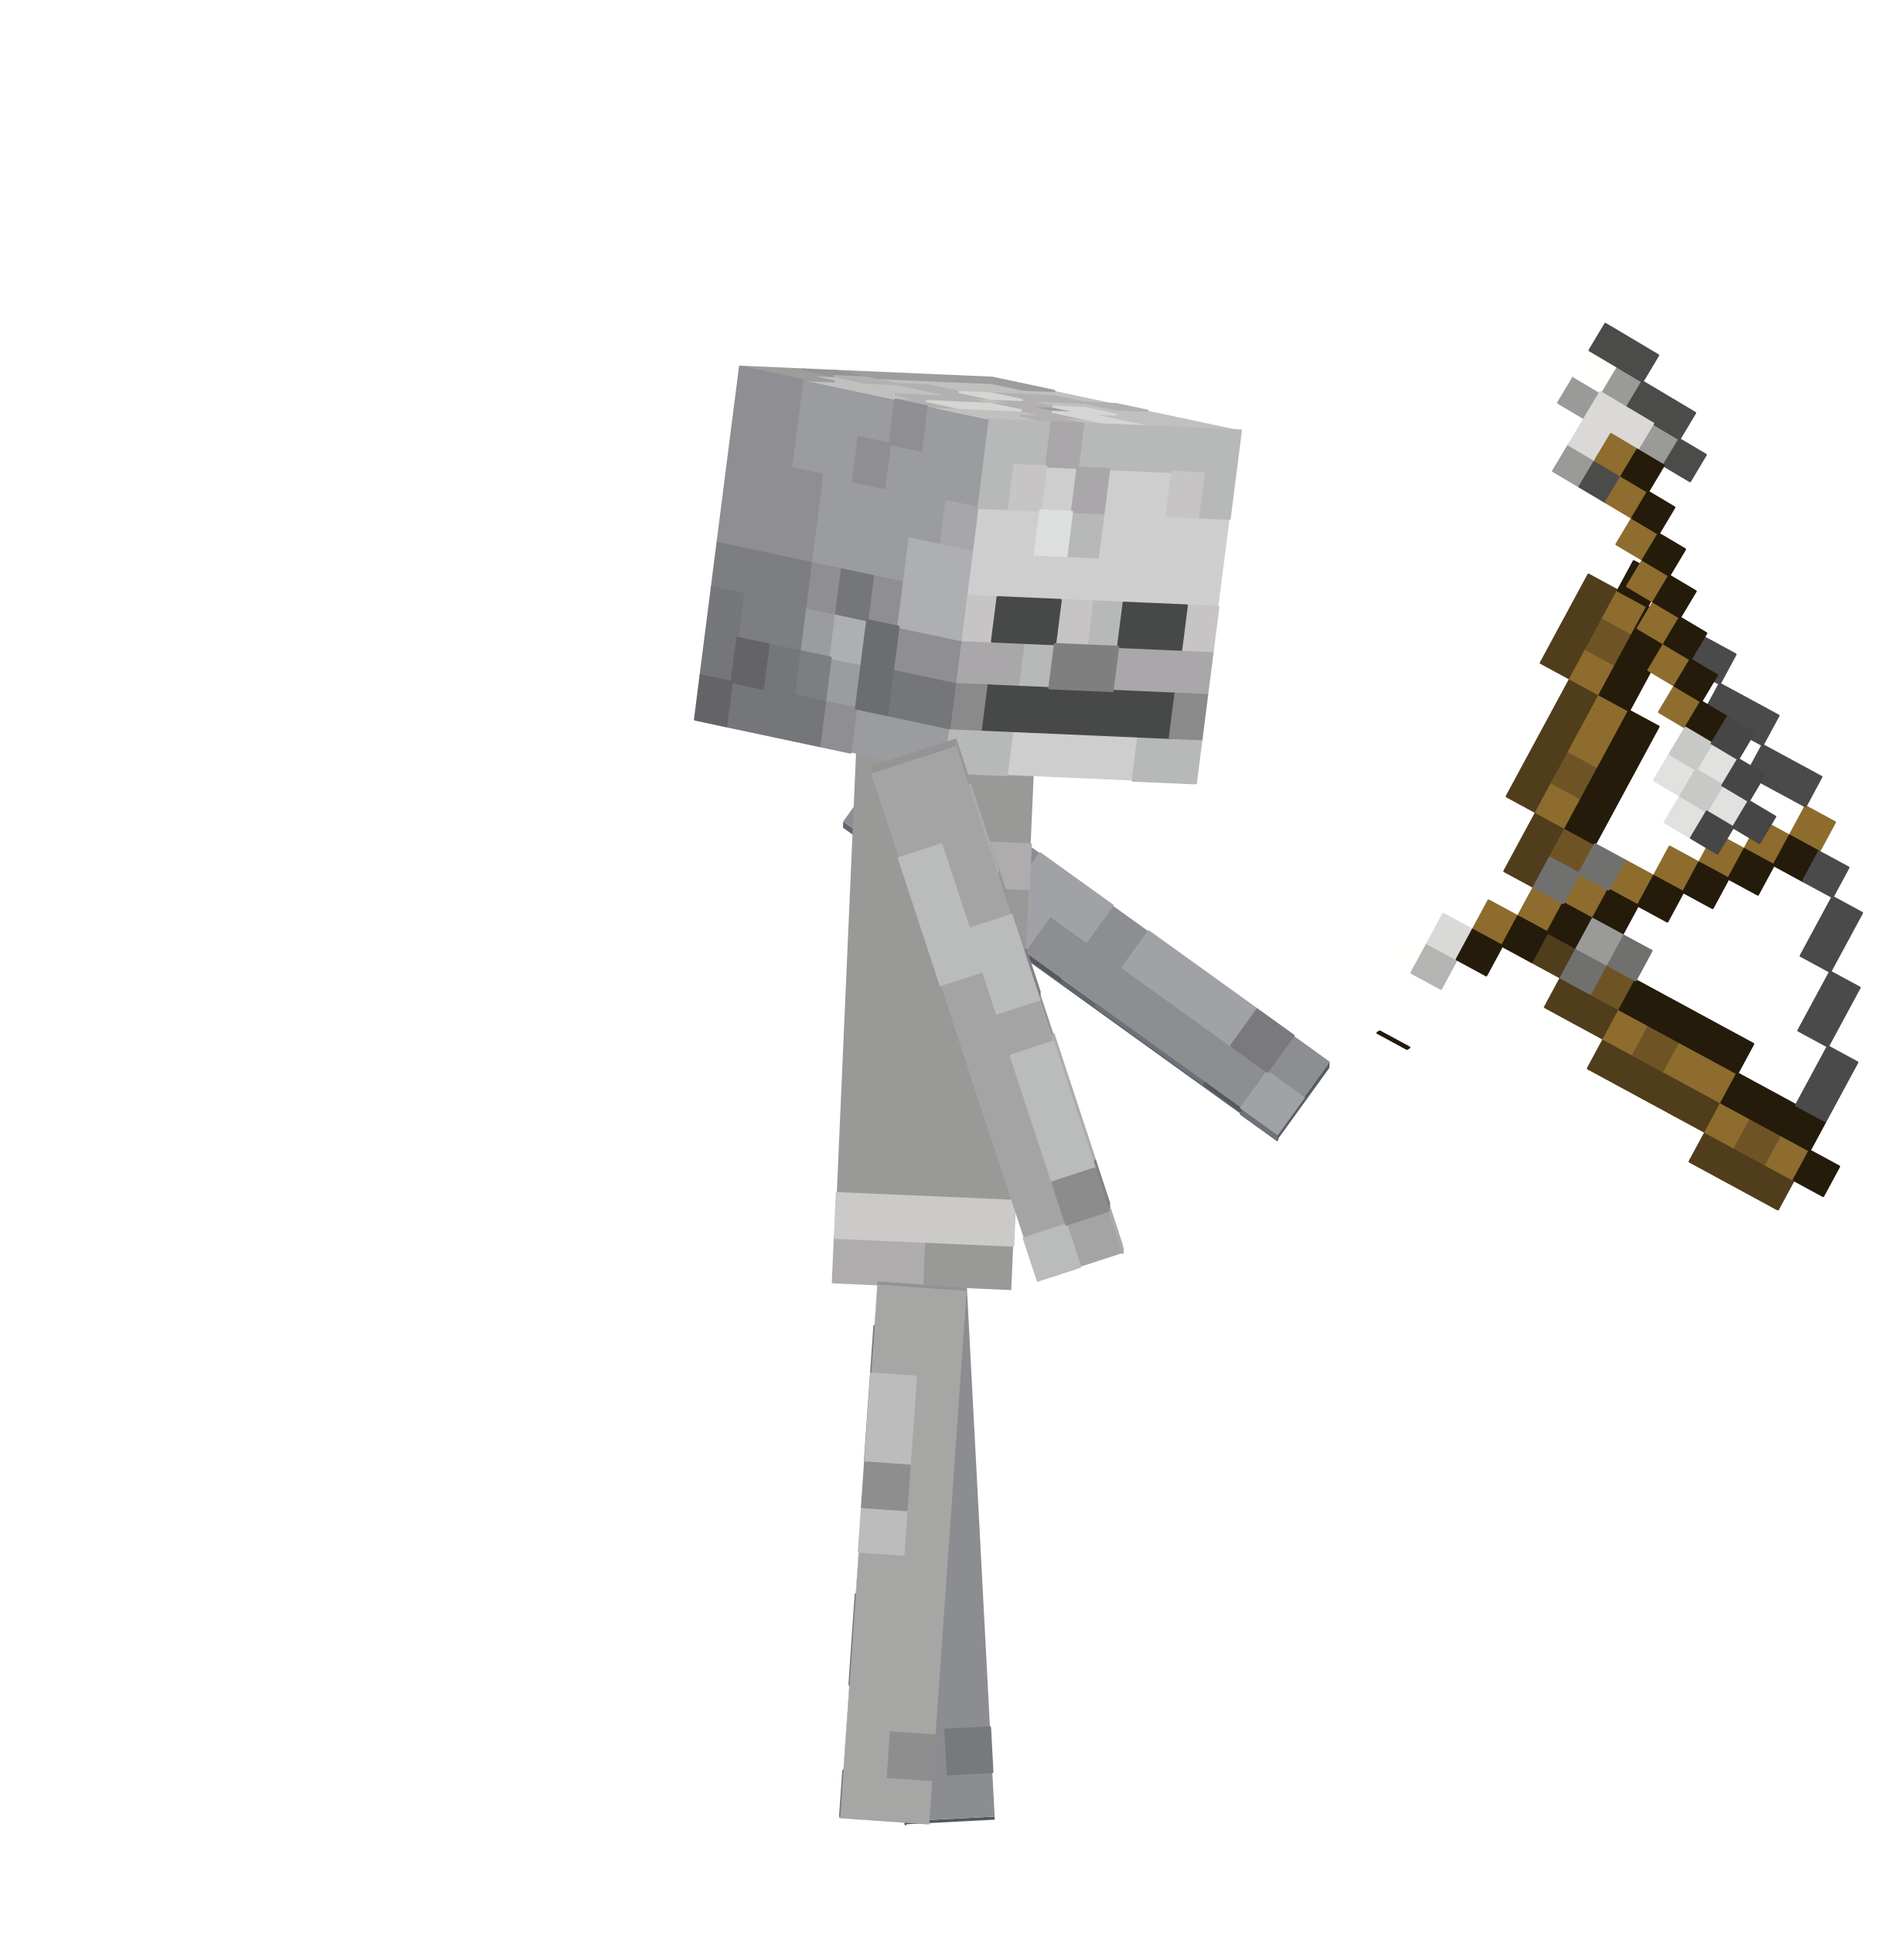
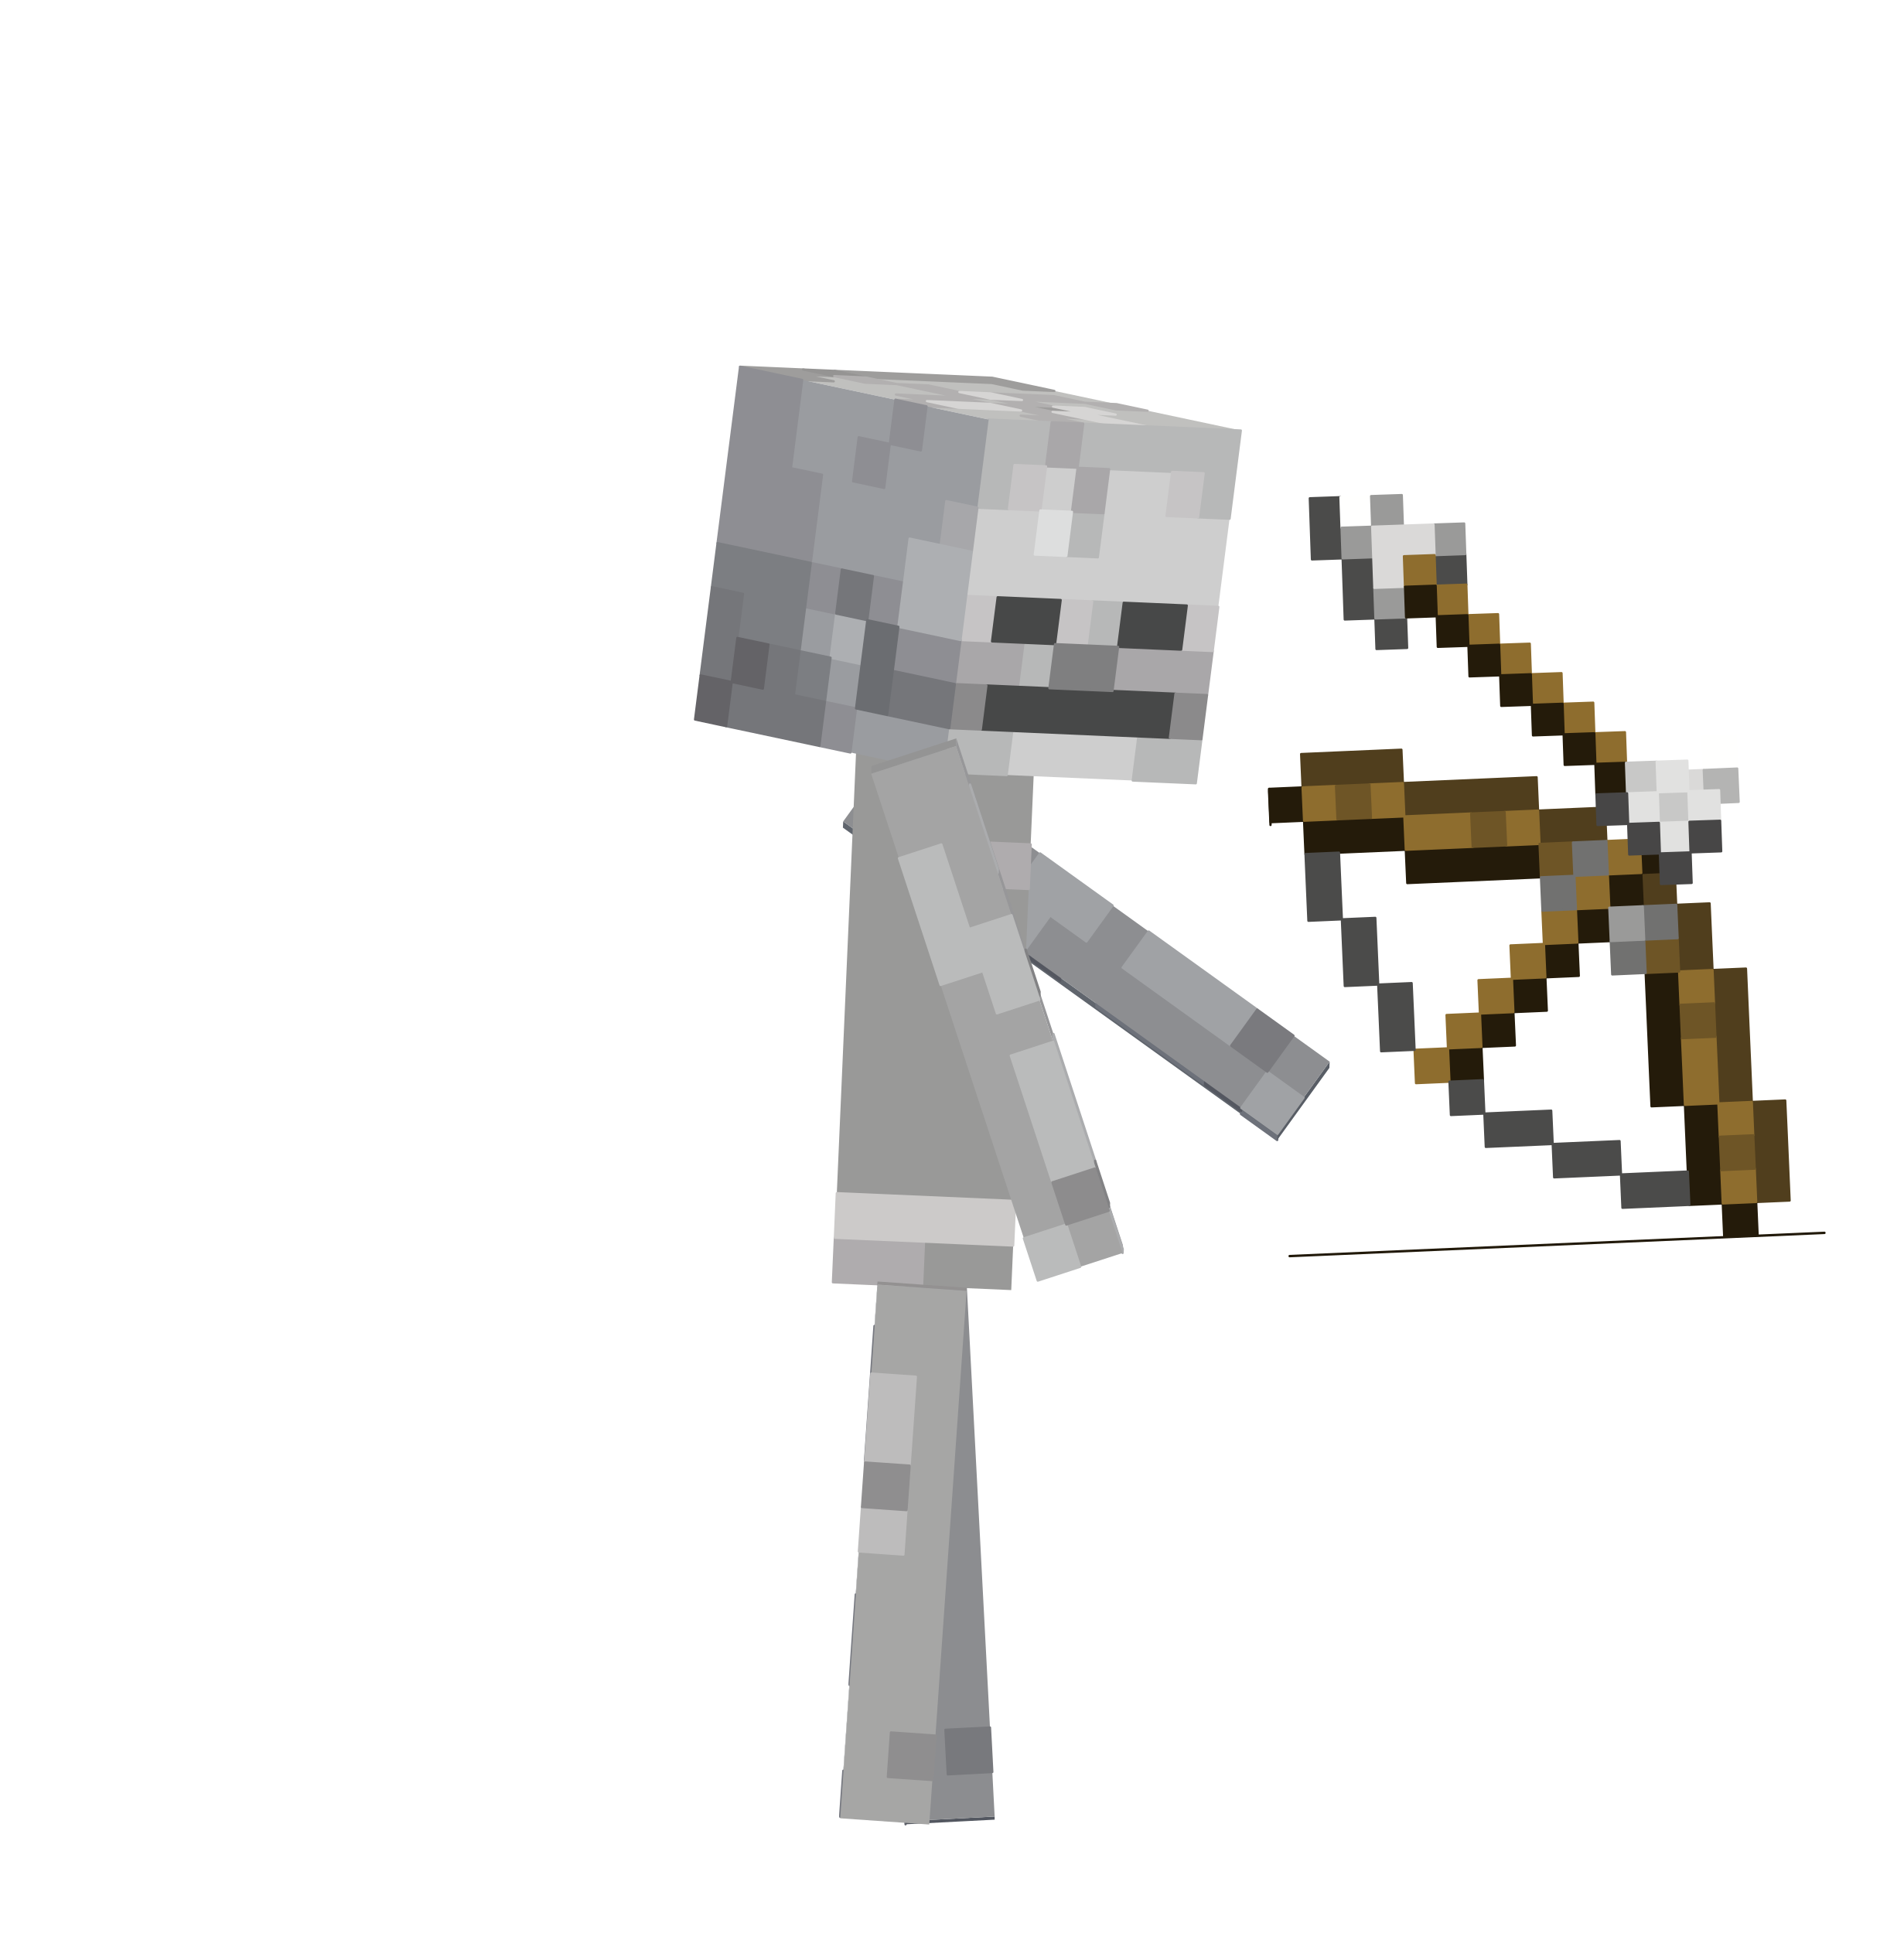
<svg xmlns="http://www.w3.org/2000/svg" viewBox="0 0 512 520" width="512" height="520" role="img" aria-labelledby="draw-6-title">
  <g id="skeleton">
    <g id="arm-left" aria-label="Left arm">
      <g class="face" data-face="back">
        <path fill="#60656d" d="M226.71 222.65L226.78 220.98L343.58 305.02L343.51 306.69Z" />
        <path fill="#6d717a" stroke="#6d717a" stroke-width=".6" stroke-linejoin="round" d="M236.44 229.66L236.48 228.82L246.21 235.82L246.17 236.66ZM246.17 236.66L246.21 235.82L255.94 242.83L255.91 243.66ZM294.88 270.84L294.92 270L304.65 277.01L304.61 277.84ZM304.61 277.84L304.65 277.01L314.38 284.01L314.35 284.85ZM314.35 284.85L314.38 284.01L324.12 291.01L324.08 291.85ZM333.78 299.69L333.81 298.85L343.55 305.85L343.51 306.69Z" />
        <path fill="#545760" stroke="#545760" stroke-width=".6" stroke-linejoin="round" d="M275.41 256.83L275.45 256L285.18 263L285.15 263.84ZM324.08 291.85L324.12 291.01L333.85 298.02L333.81 298.85Z" />
      </g>
      <g class="face" data-face="bottom">
        <path fill="#585d65" d="M357.62 285.6L357.55 287.27L343.51 306.69L343.58 305.02Z" />
      </g>
      <g class="face" data-face="nx">
        <path fill="#8d8e91" d="M226.78 220.98L240.82 201.56L357.62 285.6L343.58 305.02Z" />
        <path fill="#a0a2a5" stroke="#a0a2a5" stroke-width=".6" stroke-linejoin="round" d="M246.25 234.99L253.27 225.28L263 232.28L255.98 241.99ZM255.98 241.99L263 232.28L272.73 239.28L265.71 248.99ZM265.71 248.99L279.75 229.58L289.48 236.58L275.45 256ZM282.47 246.29L289.48 236.58L299.22 243.58L292.2 253.29ZM301.93 260.29L308.95 250.59L318.69 257.59L311.67 267.3ZM311.67 267.3L318.69 257.59L328.42 264.59L321.4 274.3ZM321.4 274.3L328.42 264.59L338.15 271.59L331.13 281.3ZM333.85 298.02L340.87 288.31L350.6 295.31L343.58 305.02Z" />
        <path fill="#7a7a7e" stroke="#7a7a7e" stroke-width=".6" stroke-linejoin="round" d="M331.13 281.3L338.15 271.59L347.89 278.6L340.87 288.31Z" />
      </g>
    </g>
    <g id="leg-left" aria-label="Left leg">
      <g class="face" data-face="back">
        <path fill="#585c64" d="M236.02 347.05L236.02 346.21L243.55 489.92L243.55 490.76Z" />
        <path fill="#646770" stroke="#646770" stroke-width=".6" stroke-linejoin="round" d="M236.64 359.02L236.64 358.6L237.27 370.58L237.27 371ZM237.27 371L237.27 370.58L237.9 382.56L237.9 382.98ZM237.9 382.98L237.9 382.56L238.53 394.53L238.53 394.95ZM240.41 430.46L240.41 430.04L241.04 442.02L241.04 442.44ZM241.04 442.44L241.04 442.02L241.67 454L241.67 454.41ZM242.92 478.79L242.92 478.37L243.55 490.34L243.55 490.76Z" />
      </g>
      <g class="face" data-face="bottom">
        <path fill="#535760" d="M267.52 488.67L267.52 489.51L243.55 490.76L243.55 489.92Z" />
      </g>
      <g class="face" data-face="nx">
        <path fill="#8c8d90" d="M236.02 346.21L259.98 344.95L267.52 488.67L243.55 489.92Z" />
        <path fill="#9fa0a3" stroke="#9fa0a3" stroke-width=".6" stroke-linejoin="round" d="M237.27 370.16L249.26 369.53L249.88 381.51L237.9 382.14ZM237.9 382.14L249.88 381.51L250.51 393.49L238.53 394.11ZM239.16 406.09L251.14 405.46L251.77 417.44L239.78 418.07Z" />
        <path fill="#78797d" stroke="#78797d" stroke-width=".6" stroke-linejoin="round" d="M238.53 394.11L250.51 393.49L251.14 405.46L239.16 406.09ZM254.28 465.34L266.26 464.72L266.89 476.69L254.91 477.32Z" />
      </g>
    </g>
    <g id="torso" aria-label="Torso">
      <g class="face" data-face="nx">
        <path fill="#999998" d="M230.3 201.09L278.25 203.18L271.98 347.05L224.02 344.95Z" />
        <path fill="#afacae" stroke="#afacae" stroke-width=".6" stroke-linejoin="round" d="M265.22 226.64L277.21 227.16L276.68 239.15L264.69 238.63ZM224.55 332.97L248.52 334.01L248 346L224.02 344.95Z" />
        <path fill="#cccac9" stroke="#cccac9" stroke-width=".6" stroke-linejoin="round" d="M225.07 320.98L273.02 323.07L272.5 335.06L224.55 332.97Z" />
      </g>
    </g>
    <g id="head" aria-label="Head">
      <g class="face" data-face="top">
        <path fill="#c0c0be" d="M199.05 98.66L266.87 101.62L333.73 115.81L265.91 112.86Z" />
        <path fill="#9e9d9c" stroke="#9e9d9c" stroke-width=".6" stroke-linejoin="round" d="M199.05 98.66L216 99.4L224.36 101.18L207.41 100.44ZM224.48 99.77L266.87 101.62L275.22 103.39L232.84 101.55ZM207.41 100.44L215.88 100.81L224.24 102.58L215.76 102.21ZM266.75 103.02L275.22 103.39L283.58 105.17L275.1 104.8ZM274.75 109.01L283.22 109.38L291.58 111.16L283.1 110.79Z" />
        <path fill="#959493" stroke="#959493" stroke-width=".6" stroke-linejoin="round" d="M216 99.4L224.48 99.77L232.84 101.55L224.36 101.18Z" />
        <path fill="#b2b0b0" stroke="#b2b0b0" stroke-width=".6" stroke-linejoin="round" d="M224.36 101.18L232.84 101.55L241.2 103.32L232.72 102.95ZM241.2 103.32L249.67 103.69L258.03 105.46L249.55 105.09ZM249.55 105.09L258.03 105.46L266.39 107.24L257.91 106.87ZM266.51 105.83L283.46 106.57L291.82 108.35L274.87 107.61ZM240.96 106.13L257.91 106.87L266.27 108.64L249.31 107.9ZM266.39 107.24L274.87 107.61L283.22 109.38L274.75 109.01ZM291.82 108.35L300.3 108.72L308.65 110.49L300.18 110.12ZM240.84 107.53L249.31 107.9L257.67 109.68L249.19 109.31ZM266.27 108.64L274.75 109.01L283.1 110.79L274.63 110.42ZM274.63 110.42L283.1 110.79L291.46 112.56L282.98 112.19ZM274.51 111.82L282.98 112.19L291.34 113.96L282.86 113.6Z" />
        <path fill="#d6d5d4" stroke="#d6d5d4" stroke-width=".6" stroke-linejoin="round" d="M258.03 105.46L266.51 105.83L274.87 107.61L266.39 107.24ZM249.31 107.9L266.27 108.64L274.63 110.42L257.67 109.68ZM283.22 109.38L291.7 109.75L300.06 111.53L291.58 111.16ZM283.1 110.79L291.58 111.16L299.94 112.93L291.46 112.56ZM291.46 112.56L299.94 112.93L308.29 114.7L299.82 114.33Z" />
      </g>
      <g class="face" data-face="front">
        <path fill="#cecece" d="M265.91 112.86L333.73 115.81L321.61 210.71L253.79 207.75Z" />
        <path fill="#b7b8b8" stroke="#b7b8b8" stroke-width=".6" stroke-linejoin="round" d="M265.91 112.86L282.86 113.6L281.35 125.46L264.39 124.72ZM291.34 113.96L333.73 115.81L332.21 127.68L289.83 125.83ZM264.39 124.72L272.87 125.09L271.36 136.95L262.88 136.58ZM323.73 127.31L332.21 127.68L330.7 139.54L322.22 139.17ZM288.31 137.69L296.79 138.06L295.27 149.92L286.8 149.55ZM293.76 161.78L302.24 162.15L300.72 174.02L292.25 173.65ZM275.29 172.91L283.77 173.28L282.25 185.14L273.78 184.77ZM255.31 195.89L272.26 196.63L270.75 208.49L253.79 207.75ZM306.17 198.11L323.13 198.85L321.61 210.71L304.66 209.97Z" />
        <path fill="#a9a7a9" stroke="#a9a7a9" stroke-width=".6" stroke-linejoin="round" d="M282.86 113.6L291.34 113.96L289.83 125.83L281.35 125.46ZM289.83 125.83L298.3 126.2L296.79 138.06L288.31 137.69ZM258.34 172.17L275.29 172.91L273.78 184.77L256.82 184.03ZM300.72 174.02L326.16 175.13L324.64 186.99L299.21 185.88Z" />
        <path fill="#c6c4c5" stroke="#c6c4c5" stroke-width=".6" stroke-linejoin="round" d="M272.87 125.09L281.35 125.46L279.83 137.32L271.36 136.95ZM315.26 126.94L323.73 127.31L322.22 139.17L313.74 138.8ZM259.85 160.3L268.33 160.67L266.81 172.54L258.34 172.17ZM285.28 161.41L293.76 161.78L292.25 173.65L283.77 173.28ZM319.19 162.89L327.67 163.26L326.16 175.13L317.68 174.76Z" />
        <path fill="#dddede" stroke="#dddede" stroke-width=".6" stroke-linejoin="round" d="M279.83 137.32L288.31 137.69L286.8 149.55L278.32 149.18Z" />
        <path fill="#474848" stroke="#474848" stroke-width=".6" stroke-linejoin="round" d="M268.33 160.67L285.28 161.41L283.77 173.28L266.81 172.54ZM302.24 162.15L319.19 162.89L317.68 174.76L300.72 174.02ZM265.3 184.4L316.16 186.62L314.65 198.48L263.79 196.26Z" />
        <path fill="#7f7f80" stroke="#7f7f80" stroke-width=".6" stroke-linejoin="round" d="M283.77 173.28L300.72 174.02L299.21 185.88L282.25 185.14Z" />
        <path fill="#8b8a8b" stroke="#8b8a8b" stroke-width=".6" stroke-linejoin="round" d="M256.82 184.03L265.3 184.4L263.79 196.26L255.31 195.89ZM316.16 186.62L324.64 186.99L323.13 198.85L314.65 198.48Z" />
      </g>
      <g class="face" data-face="nx">
        <path fill="#9a9ca0" d="M199.05 98.66L265.91 112.86L253.79 207.75L186.94 193.56Z" />
        <path fill="#8e8e93" stroke="#8e8e93" stroke-width=".6" stroke-linejoin="round" d="M199.05 98.66L215.76 102.21L214.25 114.07L197.54 110.52ZM240.84 107.53L249.19 109.31L247.68 121.17L239.32 119.4ZM197.54 110.52L214.25 114.07L212.74 125.94L196.02 122.39ZM230.96 117.62L239.32 119.4L237.81 131.26L229.45 129.48ZM196.02 122.39L221.09 127.71L219.58 139.57L194.51 134.25ZM194.51 134.25L219.58 139.57L218.07 151.43L192.99 146.11ZM218.07 151.43L226.42 153.21L224.91 165.07L216.55 163.3ZM234.78 154.98L243.14 156.76L241.62 168.62L233.27 166.84ZM241.62 168.62L258.34 172.17L256.82 184.03L240.11 180.48ZM221.88 188.8L230.24 190.57L228.72 202.43L220.37 200.66Z" />
        <path fill="#a7a7aa" stroke="#a7a7aa" stroke-width=".6" stroke-linejoin="round" d="M254.52 134.81L262.88 136.58L261.37 148.44L253.01 146.67Z" />
        <path fill="#adafb2" stroke="#adafb2" stroke-width=".6" stroke-linejoin="round" d="M244.65 144.89L261.37 148.44L259.85 160.3L243.14 156.76ZM243.14 156.76L259.85 160.3L258.34 172.17L241.62 168.62ZM224.91 165.07L233.27 166.84L231.75 178.71L223.39 176.93Z" />
        <path fill="#7c7e82" stroke="#7c7e82" stroke-width=".6" stroke-linejoin="round" d="M192.99 146.11L218.07 151.43L216.55 163.3L191.48 157.97ZM199.84 159.75L216.55 163.3L215.04 175.16L198.32 171.61ZM215.04 175.16L223.39 176.93L221.88 188.8L213.52 187.02Z" />
        <path fill="#75767a" stroke="#75767a" stroke-width=".6" stroke-linejoin="round" d="M226.42 153.21L234.78 154.98L233.27 166.84L224.91 165.07ZM191.48 157.97L199.84 159.75L198.32 171.61L189.96 169.84ZM189.96 169.84L198.32 171.61L196.81 183.47L188.45 181.7ZM206.68 173.38L215.04 175.16L213.52 187.02L205.17 185.25ZM240.11 180.48L256.82 184.03L255.31 195.89L238.59 192.34ZM196.81 183.47L221.88 188.8L220.37 200.66L195.29 195.34Z" />
        <path fill="#6b6d71" stroke="#6b6d71" stroke-width=".6" stroke-linejoin="round" d="M233.27 166.84L241.62 168.62L240.11 180.48L231.75 178.71ZM231.75 178.71L240.11 180.48L238.59 192.34L230.24 190.57Z" />
        <path fill="#646367" stroke="#646367" stroke-width=".6" stroke-linejoin="round" d="M198.32 171.61L206.68 173.38L205.17 185.25L196.81 183.47ZM188.45 181.7L196.81 183.47L195.29 195.34L186.94 193.56Z" />
      </g>
    </g>
    <g id="leg-right" aria-label="Right leg">
      <g class="face" data-face="back">
        <path fill="#686b71" d="M236.03 344.74L236.03 345.58L225.98 489.14L225.98 488.31Z" />
        <path fill="#767880" stroke="#767880" stroke-width=".6" stroke-linejoin="round" d="M235.19 356.71L235.19 357.13L234.36 369.09L234.36 368.67ZM234.36 368.67L234.36 369.09L233.52 381.05L233.52 380.64ZM233.52 380.64L233.52 381.05L232.68 393.02L232.68 392.6ZM230.17 428.91L230.17 429.33L229.33 441.29L229.33 440.87ZM229.33 440.87L229.33 441.29L228.5 453.25L228.5 452.83ZM226.82 476.34L226.82 476.76L225.98 488.73L225.98 488.31Z" />
      </g>
      <g class="face" data-face="top">
        <path fill="#939191" d="M236.03 345.58L236.03 344.74L259.97 346.42L259.97 347.26Z" />
      </g>
      <g class="face" data-face="nx">
        <path fill="#a6a6a5" d="M236.03 345.58L259.97 347.26L249.93 490.82L225.98 489.14Z" />
        <path fill="#bdbcbc" stroke="#bdbcbc" stroke-width=".6" stroke-linejoin="round" d="M234.36 369.51L246.33 370.35L245.49 382.31L233.52 381.47ZM233.52 381.47L245.49 382.31L244.65 394.27L232.68 393.44ZM231.84 405.4L243.81 406.24L242.98 418.2L231.01 417.36Z" />
        <path fill="#8f8e8f" stroke="#8f8e8f" stroke-width=".6" stroke-linejoin="round" d="M232.68 393.44L244.65 394.27L243.81 406.24L231.84 405.4ZM239.63 466.05L251.6 466.89L250.76 478.85L238.79 478.02Z" />
      </g>
    </g>
    <g id="held-bow" aria-label="Bow">
-       <g class="face" data-face="back">
-         <path fill="#211909" stroke="#211909" stroke-width=".6" stroke-linejoin="round" d="M370.5 277.85L371.11 277.51L379.02 281.79L378.41 282.13Z" />
+       <g class="face" data-face="front">
+         <path fill="#211809" stroke="#211809" stroke-width=".6" stroke-linejoin="round" d="M341.32 212.96L341.35 212.21L341.74 221.18L341.71 221.93Z" />
      </g>
-       <g class="face" data-face="nx">
-         <path fill="#fffffe" stroke="#fffffe" stroke-width=".6" stroke-linejoin="round" d="M371.74 257.4L376.01 249.49L383.92 253.78L379.65 261.69Z" />
-         <path fill="#503d1c" stroke="#503d1c" stroke-width=".6" stroke-linejoin="round" d="M414.43 178.32L427.24 154.6L435.15 158.89L422.34 182.61ZM405.26 214.24L422.34 182.61L430.25 186.9L413.17 218.53ZM404.63 234.35L413.17 218.53L421.08 222.82L412.54 238.63ZM411.91 258.74L416.18 250.83L424.08 255.12L419.81 263.02ZM415.55 270.93L419.81 263.02L427.72 267.31L423.45 275.22ZM423.45 275.22L427.72 267.31L435.63 271.6L431.36 279.51ZM427.09 287.42L431.36 279.51L439.27 283.8L435 291.7ZM435 291.7L439.27 283.8L447.17 288.08L442.9 295.99ZM442.9 295.99L447.17 288.08L455.08 292.37L450.81 300.28ZM450.81 300.28L455.08 292.37L462.99 296.66L458.72 304.57ZM454.45 312.47L458.72 304.57L466.63 308.85L462.36 316.76ZM462.36 316.76L466.63 308.85L474.53 313.14L470.26 321.05ZM470.26 321.05L474.53 313.14L482.44 317.43L478.17 325.34Z" />
-         <path fill="#b4b4b3" stroke="#b4b4b3" stroke-width=".6" stroke-linejoin="round" d="M379.65 261.69L383.92 253.78L391.82 258.07L387.56 265.98Z" />
-         <path fill="#d9d9d8" stroke="#d9d9d8" stroke-width=".6" stroke-linejoin="round" d="M383.92 253.78L388.19 245.87L396.09 250.16L391.82 258.07Z" />
-         <path fill="#8d6c2e" stroke="#8d6c2e" stroke-width=".6" stroke-linejoin="round" d="M422.34 182.61L426.61 174.7L434.52 178.99L430.25 186.9ZM430.88 166.79L435.15 158.89L443.05 163.17L438.78 171.08ZM396.09 250.16L400.36 242.25L408.27 246.54L404 254.45ZM413.17 218.53L417.44 210.62L425.35 214.91L421.08 222.82ZM421.71 202.71L430.25 186.9L438.15 191.19L429.61 207ZM408.27 246.54L412.54 238.63L420.45 242.92L416.18 250.83ZM420.45 242.92L424.71 235.01L432.62 239.3L428.35 247.21ZM432.62 239.3L436.89 231.39L444.8 235.68L440.53 243.59ZM444.8 235.68L449.07 227.77L456.97 232.06L452.7 239.97ZM431.36 279.51L435.63 271.6L443.54 275.89L439.27 283.8ZM456.97 232.06L461.24 224.15L469.15 228.44L464.88 236.35ZM469.15 228.44L473.42 220.53L481.33 224.82L477.06 232.73ZM447.17 288.08L451.44 280.18L459.35 284.46L455.08 292.37ZM481.33 224.82L485.6 216.91L493.5 221.2L489.23 229.11ZM455.08 292.37L459.35 284.46L467.26 288.75L462.99 296.66ZM458.72 304.57L462.99 296.66L470.89 300.95L466.63 308.85ZM474.53 313.14L478.8 305.23L486.71 309.52L482.44 317.43Z" />
-         <path fill="#6e5425" stroke="#6e5425" stroke-width=".6" stroke-linejoin="round" d="M426.61 174.7L430.88 166.79L438.78 171.08L434.52 178.99ZM417.44 210.62L421.71 202.71L429.61 207L425.35 214.91ZM416.81 230.73L421.08 222.82L428.98 227.11L424.71 235.01ZM427.72 267.31L431.99 259.4L439.9 263.69L435.63 271.6ZM439.27 283.8L443.54 275.89L451.44 280.18L447.17 288.08ZM466.63 308.85L470.89 300.95L478.8 305.23L474.53 313.14Z" />
-         <path fill="#241b0a" stroke="#241b0a" stroke-width=".6" stroke-linejoin="round" d="M435.15 158.89L439.42 150.98L447.32 155.27L443.05 163.17ZM391.82 258.07L396.09 250.16L404 254.45L399.73 262.36ZM430.25 186.9L443.05 163.17L450.96 167.46L438.15 191.19ZM404 254.45L408.27 246.54L416.18 250.83L411.91 258.74ZM421.08 222.82L438.15 191.19L446.06 195.47L428.98 227.11ZM416.18 250.83L420.45 242.92L428.35 247.21L424.08 255.12ZM428.35 247.21L432.62 239.3L440.53 243.59L436.26 251.5ZM440.53 243.59L444.8 235.68L452.7 239.97L448.44 247.88ZM435.63 271.6L439.9 263.69L447.8 267.98L443.54 275.89ZM452.7 239.97L456.97 232.06L464.88 236.35L460.61 244.26ZM443.54 275.89L447.8 267.98L455.71 272.27L451.44 280.18ZM464.88 236.35L469.15 228.44L477.06 232.73L472.79 240.64ZM451.44 280.18L455.71 272.27L463.62 276.56L459.35 284.46ZM477.06 232.73L481.33 224.82L489.23 229.11L484.96 237.02ZM459.35 284.46L463.62 276.56L471.53 280.84L467.26 288.75ZM462.99 296.66L467.26 288.75L475.16 293.04L470.89 300.95ZM470.89 300.95L475.16 293.04L483.07 297.33L478.8 305.23ZM478.8 305.23L483.07 297.33L490.98 301.61L486.71 309.52ZM482.44 317.43L486.71 309.52L494.62 313.81L490.35 321.72Z" />
-         <path fill="#70706f" stroke="#70706f" stroke-width=".6" stroke-linejoin="round" d="M412.54 238.63L416.81 230.73L424.71 235.01L420.45 242.92ZM424.71 235.01L428.98 227.11L436.89 231.39L432.62 239.3ZM419.81 263.02L424.08 255.12L431.99 259.4L427.72 267.31ZM431.99 259.4L436.26 251.5L444.17 255.78L439.9 263.69Z" />
-         <path fill="#4b4a4a" stroke="#4b4a4a" stroke-width=".6" stroke-linejoin="round" d="M446.69 175.37L450.96 167.46L458.87 171.75L454.6 179.66ZM454.6 179.66L458.87 171.75L466.77 176.04L462.51 183.95ZM458.24 191.85L462.51 183.95L470.41 188.23L466.14 196.14ZM466.14 196.14L470.41 188.23L478.32 192.52L474.05 200.43ZM469.78 208.34L474.05 200.43L481.96 204.72L477.69 212.62ZM477.69 212.62L481.96 204.72L489.86 209L485.6 216.91ZM484.96 237.02L489.23 229.11L497.14 233.39L492.87 241.3ZM484.33 257.12L492.87 241.3L500.78 245.59L492.24 261.41ZM483.7 277.22L492.24 261.41L500.15 265.69L491.61 281.51ZM483.07 297.33L491.61 281.51L499.52 285.8L490.98 301.61Z" />
-         <path fill="#9a9a99" stroke="#9a9a99" stroke-width=".6" stroke-linejoin="round" d="M424.08 255.12L428.35 247.21L436.26 251.5L431.99 259.4Z" />
+       <g class="face" data-face="bottom">
+         <path fill="#211909" stroke="#211909" stroke-width=".6" stroke-linejoin="round" d="M346.85 337.93L346.85 337.88L490.71 331.63L490.71 331.68Z" />
+       </g>
+       <g class="face" data-face="px">
+         <path fill="#503e1d" stroke="#503e1d" stroke-width=".6" stroke-linejoin="round" d="M349.95 202.85L376.92 201.68L377.32 210.65L350.34 211.82ZM377.32 210.65L413.28 209.09L413.67 218.06L377.71 219.62ZM413.67 218.06L431.66 217.28L432.05 226.25L414.07 227.03ZM441.44 234.83L450.43 234.44L450.82 243.41L441.83 243.8ZM450.82 243.41L459.81 243.02L460.2 251.98L451.21 252.37ZM451.21 252.37L460.2 251.98L460.6 260.95L451.61 261.34ZM460.6 260.95L469.59 260.56L469.98 269.53L460.99 269.92ZM460.99 269.92L469.98 269.53L470.37 278.5L461.38 278.89ZM461.38 278.89L470.37 278.5L470.77 287.47L461.78 287.86ZM461.78 287.86L470.77 287.47L471.16 296.44L462.17 296.83ZM471.16 296.44L480.15 296.05L480.55 305.02L471.55 305.41ZM471.55 305.41L480.55 305.02L480.94 313.99L471.95 314.38ZM471.95 314.38L480.94 313.99L481.33 322.96L472.34 323.35Z" />
+         <path fill="#fffffe" stroke="#fffffe" stroke-width=".6" stroke-linejoin="round" d="M457.85 198.17L466.84 197.78L467.23 206.75L458.24 207.14Z" />
+         <path fill="#241b0a" stroke="#241b0a" stroke-width=".6" stroke-linejoin="round" d="M341.35 212.21L350.34 211.82L350.74 220.79L341.74 221.18ZM350.74 220.79L377.71 219.62L378.1 228.59L351.13 229.76ZM449.64 216.5L458.63 216.11L459.02 225.08L450.03 225.47ZM378.1 228.59L414.07 227.03L414.46 236L378.5 237.56ZM441.04 225.86L450.03 225.47L450.43 234.44L441.44 234.83ZM432.44 235.22L441.44 234.83L441.83 243.8L432.84 244.19ZM423.85 244.58L432.84 244.19L433.23 253.16L424.24 253.55ZM415.25 253.94L424.24 253.55L424.63 262.52L415.64 262.91ZM406.65 263.3L415.64 262.91L416.03 271.88L407.04 272.27ZM442.61 261.73L451.61 261.34L452 270.31L443.01 270.7ZM398.05 272.66L407.04 272.27L407.44 281.24L398.44 281.63ZM443.01 270.7L452 270.31L452.39 279.28L443.4 279.67ZM389.45 282.02L398.44 281.63L398.84 290.59L389.85 290.99ZM443.4 279.67L452.39 279.28L452.79 288.25L443.79 288.64ZM443.79 288.64L452.79 288.25L453.18 297.22L444.19 297.61ZM453.18 297.22L462.17 296.83L462.56 305.8L453.57 306.19ZM453.57 306.19L462.56 305.8L462.96 314.77L453.96 315.16ZM453.96 315.16L462.96 314.77L463.35 323.74L454.36 324.13ZM463.35 323.74L472.34 323.35L472.73 332.32L463.74 332.71Z" />
+         <path fill="#8e6d2e" stroke="#8e6d2e" stroke-width=".6" stroke-linejoin="round" d="M350.34 211.82L359.33 211.43L359.73 220.4L350.74 220.79ZM368.32 211.04L377.32 210.65L377.71 219.62L368.72 220.01ZM377.71 219.62L395.69 218.84L396.09 227.81L378.1 228.59ZM404.68 218.45L413.67 218.06L414.07 227.03L405.08 227.42ZM440.65 216.89L449.64 216.5L450.03 225.47L441.04 225.86ZM432.05 226.25L441.04 225.86L441.44 234.83L432.44 235.22ZM423.45 235.61L432.44 235.22L432.84 244.19L423.85 244.58ZM414.85 244.97L423.85 244.58L424.24 253.55L415.25 253.94ZM406.26 254.33L415.25 253.94L415.64 262.91L406.65 263.3ZM397.66 263.69L406.65 263.3L407.04 272.27L398.05 272.66ZM451.61 261.34L460.6 260.95L460.99 269.92L452 270.31ZM389.06 273.05L398.05 272.66L398.44 281.63L389.45 282.02ZM380.46 282.41L389.45 282.02L389.85 290.99L380.85 291.38ZM452.39 279.28L461.38 278.89L461.78 287.86L452.79 288.25ZM452.79 288.25L461.78 287.86L462.17 296.83L453.18 297.22ZM462.17 296.83L471.16 296.44L471.55 305.41L462.56 305.8ZM462.96 314.77L471.95 314.38L472.34 323.35L463.35 323.74Z" />
+         <path fill="#6e5526" stroke="#6e5526" stroke-width=".6" stroke-linejoin="round" d="M359.33 211.43L368.32 211.04L368.72 220.01L359.73 220.4ZM395.69 218.84L404.68 218.45L405.08 227.42L396.09 227.81ZM414.07 227.03L423.06 226.64L423.45 235.61L414.46 236ZM442.22 252.77L451.21 252.37L451.61 261.34L442.61 261.73ZM452 270.31L460.99 269.92L461.38 278.89L452.39 279.28ZM462.56 305.8L471.55 305.41L471.95 314.38L462.96 314.77Z" />
+         <path fill="#dad9d8" stroke="#dad9d8" stroke-width=".6" stroke-linejoin="round" d="M449.25 207.53L458.24 207.14L458.63 216.11L449.64 216.5Z" />
+         <path fill="#b4b4b3" stroke="#b4b4b3" stroke-width=".6" stroke-linejoin="round" d="M458.24 207.14L467.23 206.75L467.62 215.72L458.63 216.11Z" />
+         <path fill="#4b4b4a" stroke="#4b4b4a" stroke-width=".6" stroke-linejoin="round" d="M351.13 229.76L360.12 229.37L360.51 238.34L351.52 238.73ZM351.52 238.73L360.51 238.34L360.91 247.31L351.91 247.7ZM360.91 247.31L369.9 246.92L370.29 255.89L361.3 256.28ZM361.3 256.28L370.29 255.89L370.68 264.86L361.69 265.25ZM370.68 264.86L379.67 264.47L380.07 273.44L371.08 273.83ZM371.08 273.83L380.07 273.44L380.46 282.41L371.47 282.8ZM389.85 290.99L398.84 290.59L399.23 299.56L390.24 299.95ZM399.23 299.56L417.21 298.78L417.61 307.75L399.62 308.53ZM417.61 307.75L435.59 306.97L435.98 315.94L418 316.72ZM435.98 315.94L453.96 315.16L454.36 324.13L436.37 324.91Z" />
+         <path fill="#717170" stroke="#717170" stroke-width=".6" stroke-linejoin="round" d="M423.06 226.64L432.05 226.25L432.44 235.22L423.45 235.61ZM414.46 236L423.45 235.61L423.85 244.58L414.85 244.97ZM441.83 243.8L450.82 243.41L451.21 252.37L442.22 252.77ZM433.23 253.16L442.22 252.77L442.61 261.73L433.62 262.13Z" />
+         <path fill="#9a9a99" stroke="#9a9a99" stroke-width=".6" stroke-linejoin="round" d="M432.84 244.19L441.83 243.8L442.22 252.77L433.23 253.16Z" />
      </g>
    </g>
    <g id="held-arrow" aria-label="Arrow">
-       <g class="face" data-face="nx">
-         <path fill="#9a9a99" stroke="#9a9a99" stroke-width=".6" stroke-linejoin="round" d="M419.1 108.35L423.33 101.28L430.42 105.5L426.19 112.57ZM417.74 126.7L421.97 119.64L429.05 123.85L424.83 130.92ZM430.42 105.5L434.64 98.43L441.73 102.65L437.5 109.71ZM440.36 121L444.59 113.93L451.68 118.14L447.45 125.21Z" />
-         <path fill="#fffffe" stroke="#fffffe" stroke-width=".6" stroke-linejoin="round" d="M423.33 101.28L427.55 94.22L434.64 98.43L430.42 105.5Z" />
-         <path fill="#4b4b4a" stroke="#4b4b4a" stroke-width=".6" stroke-linejoin="round" d="M427.55 94.22L431.78 87.15L438.86 91.36L434.64 98.43ZM434.64 98.43L438.86 91.36L445.95 95.58L441.73 102.65ZM424.83 130.92L429.05 123.85L436.14 128.07L431.92 135.13ZM437.5 109.71L441.73 102.65L448.81 106.86L444.59 113.93ZM444.59 113.93L448.81 106.86L455.9 111.08L451.68 118.14ZM447.45 125.21L451.68 118.14L458.76 122.36L454.54 129.43Z" />
-         <path fill="#dad9d8" stroke="#dad9d8" stroke-width=".6" stroke-linejoin="round" d="M421.97 119.64L430.42 105.5L437.5 109.71L429.05 123.85ZM433.28 116.78L437.5 109.71L444.59 113.93L440.36 121Z" />
-         <path fill="#8e6d2e" stroke="#8e6d2e" stroke-width=".6" stroke-linejoin="round" d="M429.05 123.85L433.28 116.78L440.36 121L436.14 128.07ZM431.92 135.13L436.14 128.07L443.23 132.28L439 139.35ZM434.78 146.42L439 139.35L446.09 143.57L441.87 150.63ZM437.64 157.7L441.87 150.63L448.95 154.85L444.73 161.92ZM440.5 168.99L444.73 161.92L451.81 166.13L447.59 173.2ZM443.37 180.27L447.59 173.2L454.68 177.42L450.45 184.49ZM446.23 191.55L450.45 184.49L457.54 188.7L453.32 195.77Z" />
-         <path fill="#241b0a" stroke="#241b0a" stroke-width=".6" stroke-linejoin="round" d="M436.14 128.07L440.36 121L447.45 125.21L443.23 132.28ZM439 139.35L443.23 132.28L450.31 136.5L446.09 143.57ZM441.87 150.63L446.09 143.57L453.18 147.78L448.95 154.85ZM444.73 161.92L448.95 154.85L456.04 159.06L451.81 166.13ZM447.59 173.2L451.81 166.13L458.9 170.35L454.68 177.42ZM450.45 184.49L454.68 177.42L461.76 181.63L457.54 188.7ZM453.32 195.77L457.54 188.7L464.63 192.92L460.4 199.98Z" />
-         <path fill="#e1e1e0" stroke="#e1e1e0" stroke-width=".6" stroke-linejoin="round" d="M444.87 209.91L449.09 202.84L456.18 207.05L451.95 214.12ZM447.73 221.19L451.95 214.12L459.04 218.34L454.82 225.41ZM456.18 207.05L460.4 199.98L467.49 204.2L463.26 211.27ZM459.04 218.34L463.26 211.27L470.35 215.48L466.13 222.55Z" />
-         <path fill="#c8c8c7" stroke="#c8c8c7" stroke-width=".6" stroke-linejoin="round" d="M449.09 202.84L453.32 195.77L460.4 199.98L456.18 207.05ZM451.95 214.12L456.18 207.05L463.26 211.27L459.04 218.34Z" />
-         <path fill="#474646" stroke="#474646" stroke-width=".6" stroke-linejoin="round" d="M460.4 199.98L464.63 192.92L471.71 197.13L467.49 204.2ZM454.82 225.41L459.04 218.34L466.13 222.55L461.9 229.62ZM463.26 211.27L467.49 204.2L474.57 208.41L470.35 215.48ZM466.13 222.55L470.35 215.48L477.44 219.7L473.21 226.77Z" />
+       <g class="face" data-face="px">
+         <path fill="#4b4b4a" stroke="#4b4b4a" stroke-width=".6" stroke-linejoin="round" d="M352.28 134.04L360.53 133.75L360.82 141.97L352.57 142.26ZM352.57 142.26L360.82 141.97L361.11 150.2L352.86 150.49ZM361.11 150.2L369.35 149.91L369.64 158.14L361.4 158.42ZM385.84 149.34L394.09 149.05L394.38 157.28L386.13 157.56ZM361.4 158.42L369.64 158.14L369.93 166.36L361.68 166.65ZM369.93 166.36L378.17 166.08L378.46 174.3L370.22 174.59Z" />
+         <path fill="#fffffe" stroke="#fffffe" stroke-width=".6" stroke-linejoin="round" d="M360.53 133.75L368.77 133.46L369.06 141.69L360.82 141.97Z" />
+         <path fill="#9a9a99" stroke="#9a9a99" stroke-width=".6" stroke-linejoin="round" d="M368.77 133.46L377.02 133.18L377.31 141.4L369.06 141.69ZM360.82 141.97L369.06 141.69L369.35 149.91L361.11 150.2ZM385.55 141.11L393.8 140.83L394.09 149.05L385.84 149.34ZM369.64 158.14L377.89 157.85L378.17 166.08L369.93 166.36Z" />
+         <path fill="#dad9d8" stroke="#dad9d8" stroke-width=".6" stroke-linejoin="round" d="M369.06 141.69L385.55 141.11L385.84 149.34L369.35 149.91ZM369.35 149.91L377.6 149.63L377.89 157.85L369.64 158.14Z" />
+         <path fill="#8e6d2e" stroke="#8e6d2e" stroke-width=".6" stroke-linejoin="round" d="M377.6 149.63L385.84 149.34L386.13 157.56L377.89 157.85ZM386.13 157.56L394.38 157.28L394.66 165.5L386.42 165.79ZM394.66 165.5L402.91 165.22L403.2 173.44L394.95 173.73ZM403.2 173.44L411.44 173.16L411.73 181.38L403.49 181.67ZM411.73 181.38L419.98 181.09L420.27 189.32L412.02 189.61ZM420.27 189.32L428.51 189.03L428.8 197.26L420.55 197.54ZM428.8 197.26L437.04 196.97L437.33 205.2L429.09 205.48Z" />
+         <path fill="#241b0a" stroke="#241b0a" stroke-width=".6" stroke-linejoin="round" d="M377.89 157.85L386.13 157.56L386.42 165.79L378.17 166.08ZM386.42 165.79L394.66 165.5L394.95 173.73L386.71 174.01ZM394.95 173.73L403.2 173.44L403.49 181.67L395.24 181.95ZM403.49 181.67L411.73 181.38L412.02 189.61L403.78 189.89ZM412.02 189.61L420.27 189.32L420.55 197.54L412.31 197.83ZM420.55 197.54L428.8 197.26L429.09 205.48L420.84 205.77ZM429.09 205.48L437.33 205.2L437.62 213.42L429.38 213.71Z" />
+         <path fill="#c8c8c7" stroke="#c8c8c7" stroke-width=".6" stroke-linejoin="round" d="M437.33 205.2L445.58 204.91L445.87 213.13L437.62 213.42ZM445.87 213.13L454.11 212.85L454.4 221.07L446.16 221.36Z" />
+         <path fill="#e1e1e0" stroke="#e1e1e0" stroke-width=".6" stroke-linejoin="round" d="M445.58 204.91L453.82 204.62L454.11 212.85L445.87 213.13ZM437.62 213.42L445.87 213.13L446.16 221.36L437.91 221.65ZM454.11 212.85L462.36 212.56L462.64 220.79L454.4 221.07ZM446.16 221.36L454.4 221.07L454.69 229.3L446.44 229.58Z" />
+         <path fill="#474646" stroke="#474646" stroke-width=".6" stroke-linejoin="round" d="M429.38 213.71L437.62 213.42L437.91 221.65L429.67 221.93ZM437.91 221.65L446.16 221.36L446.44 229.58L438.2 229.87ZM454.4 221.07L462.64 220.79L462.93 229.01L454.69 229.3ZM446.44 229.58L454.69 229.3L454.98 237.52L446.73 237.81Z" />
      </g>
    </g>
    <g id="arm-right" aria-label="Right arm">
      <g class="face" data-face="front">
        <path fill="#979799" d="M257.12 200.72L257.21 198.63L302.02 334.98L301.93 337.07Z" />
        <path fill="#abacae" stroke="#abacae" stroke-width=".6" stroke-linejoin="round" d="M260.85 212.08L260.9 211.04L264.63 222.4L264.59 223.44ZM264.59 223.44L264.63 222.4L268.37 233.76L268.32 234.8ZM283.3 279.21L283.35 278.17L287.08 289.53L287.04 290.57ZM287.04 290.57L287.08 289.53L290.82 300.89L290.77 301.93ZM290.77 301.93L290.82 300.89L294.55 312.25L294.5 313.3ZM298.19 325.7L298.24 324.66L301.97 336.02L301.93 337.07Z" />
        <path fill="#828284" stroke="#828284" stroke-width=".6" stroke-linejoin="round" d="M275.83 256.49L275.88 255.44L279.61 266.8L279.57 267.85ZM294.5 313.3L294.55 312.25L298.28 323.62L298.24 324.66Z" />
      </g>
      <g class="face" data-face="top">
        <path fill="#949494" d="M234.31 208.15L234.4 206.06L257.21 198.63L257.12 200.72Z" />
      </g>
      <g class="face" data-face="nx">
        <path fill="#a4a4a4" d="M234.31 208.15L257.12 200.72L301.93 337.07L279.12 344.5Z" />
        <path fill="#babbbb" stroke="#babbbb" stroke-width=".6" stroke-linejoin="round" d="M241.78 230.87L253.18 227.16L256.92 238.52L245.51 242.24ZM245.51 242.24L256.92 238.52L260.65 249.88L249.25 253.6ZM249.25 253.6L272.06 246.17L275.79 257.53L252.98 264.96ZM264.38 261.24L275.79 257.53L279.52 268.89L268.12 272.61ZM271.85 283.97L283.26 280.25L286.99 291.62L275.59 295.33ZM275.59 295.33L286.99 291.62L290.72 302.98L279.32 306.69ZM279.32 306.69L290.72 302.98L294.46 314.34L283.05 318.06ZM275.38 333.13L286.79 329.42L290.52 340.78L279.12 344.5Z" />
        <path fill="#8d8c8d" stroke="#8d8c8d" stroke-width=".6" stroke-linejoin="round" d="M283.05 318.06L294.46 314.34L298.19 325.7L286.79 329.42Z" />
      </g>
    </g>
  </g>
</svg>
